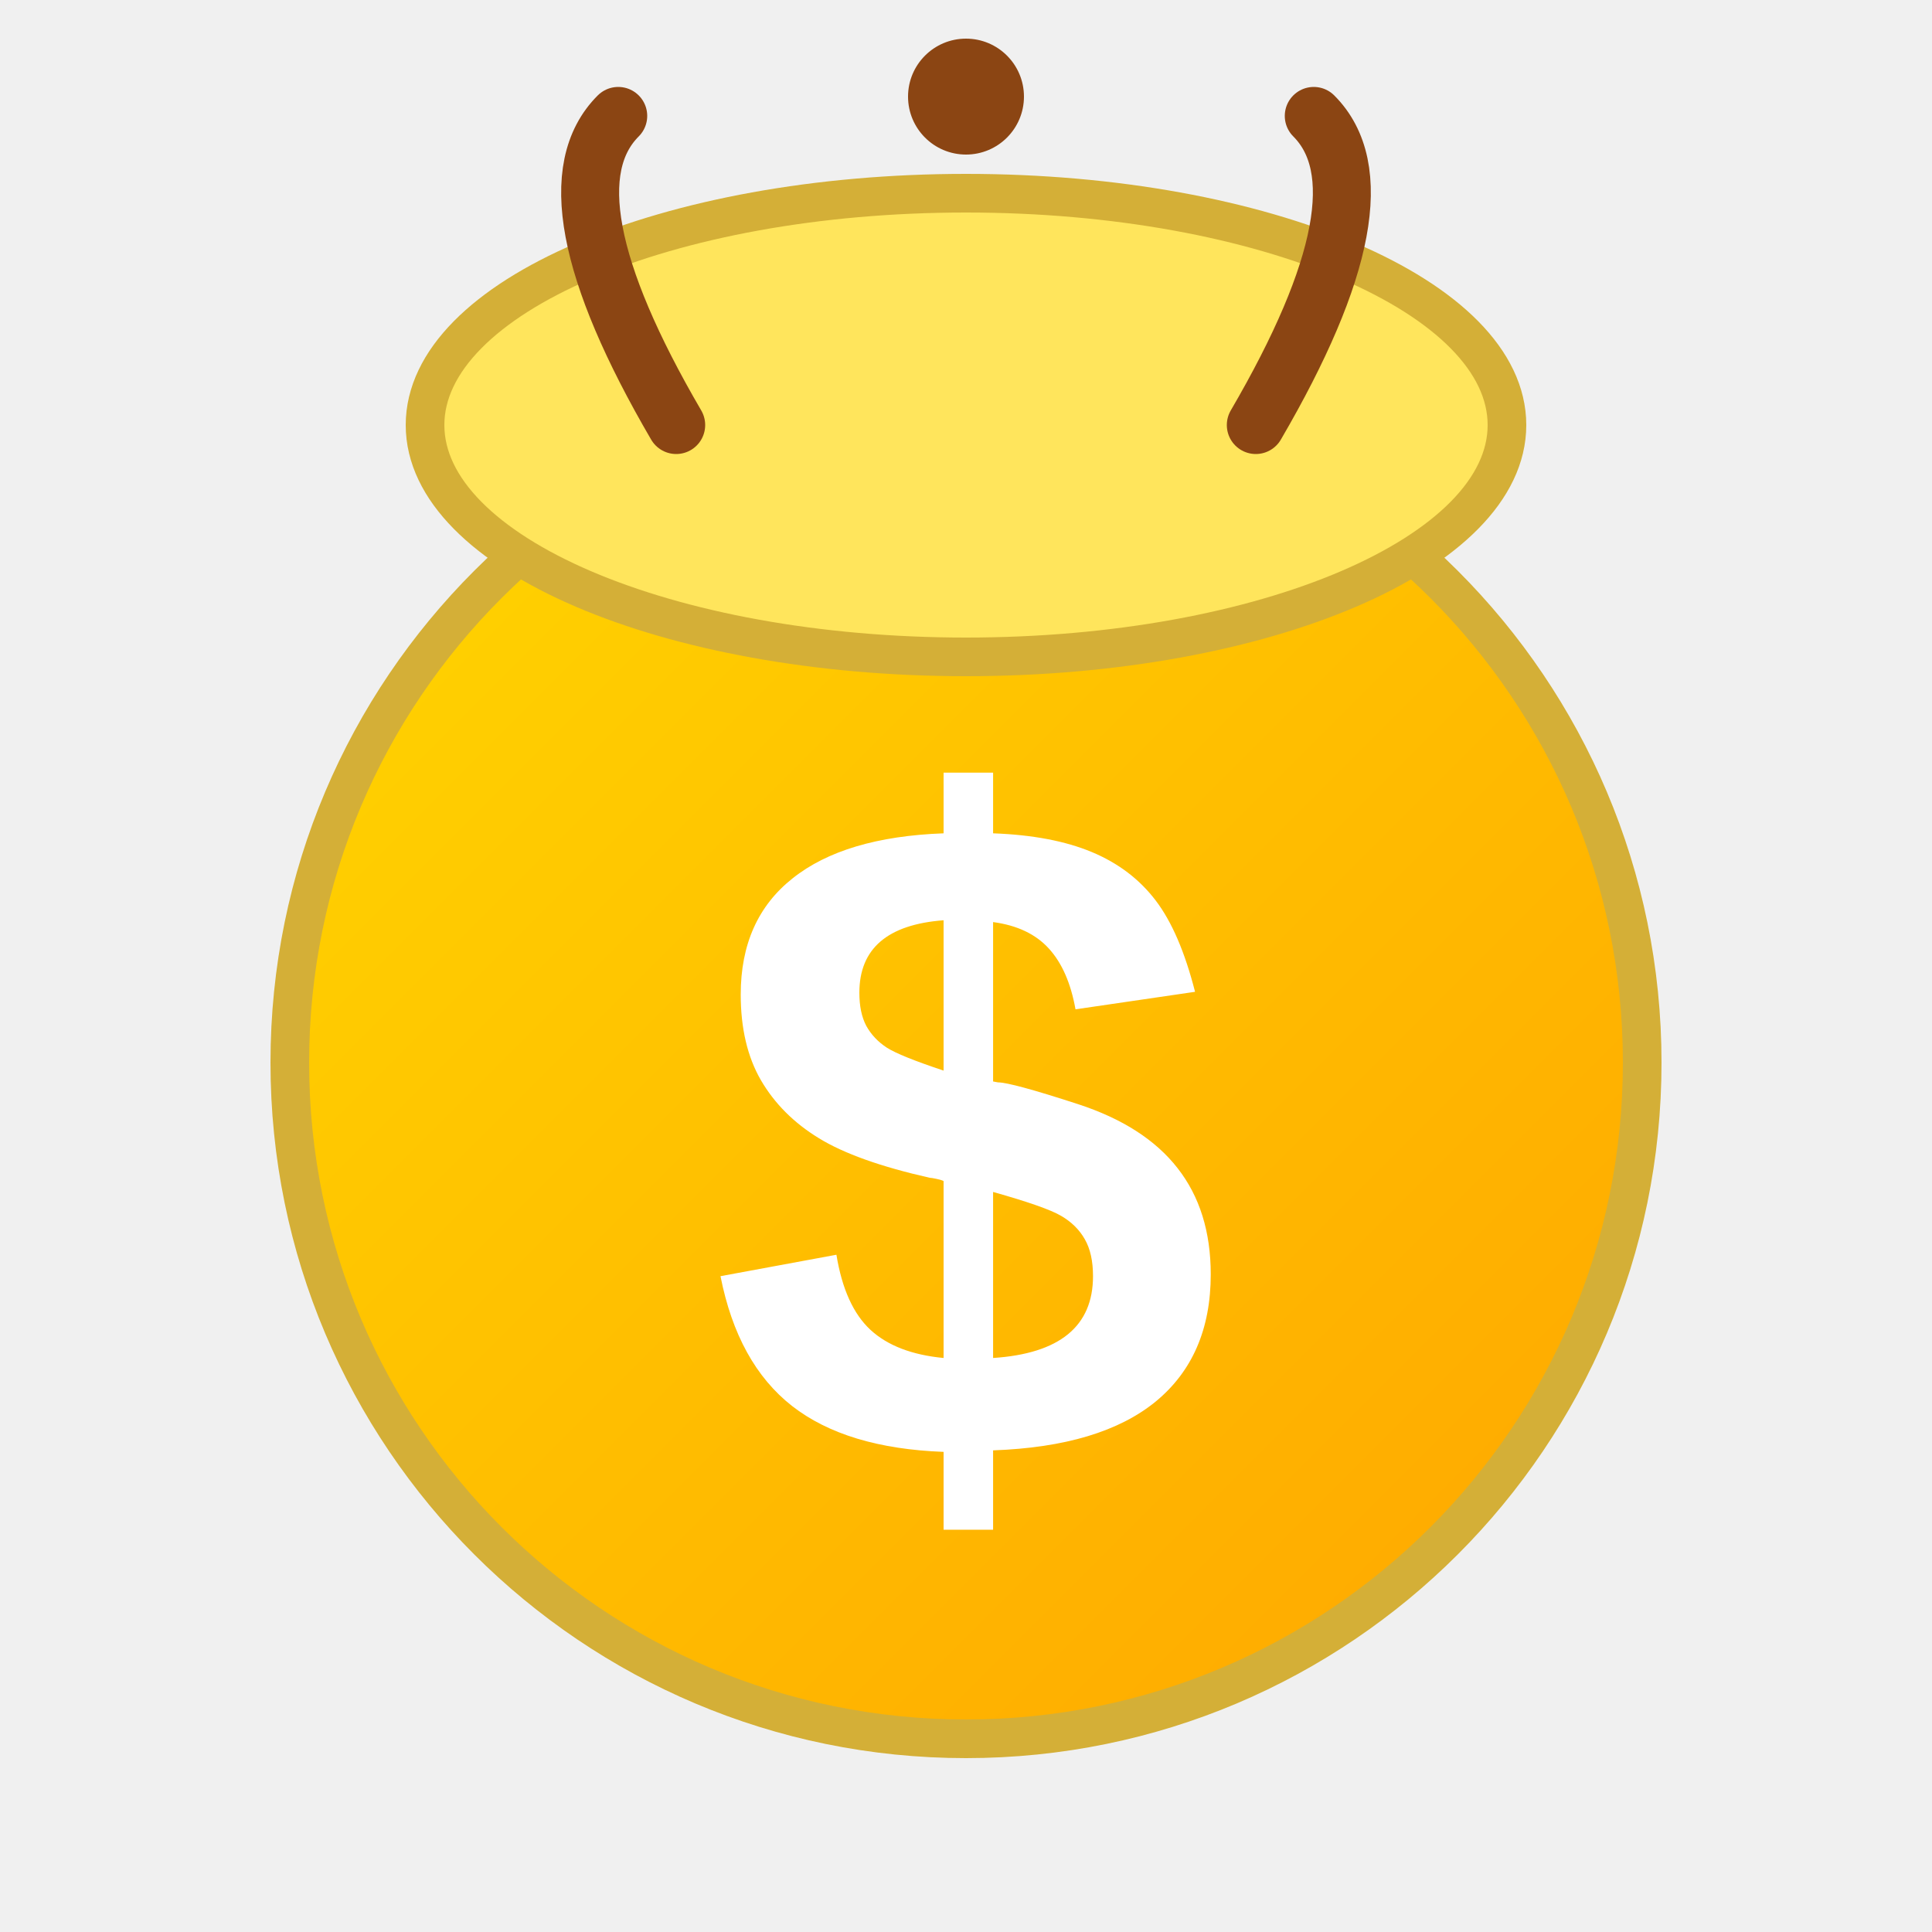
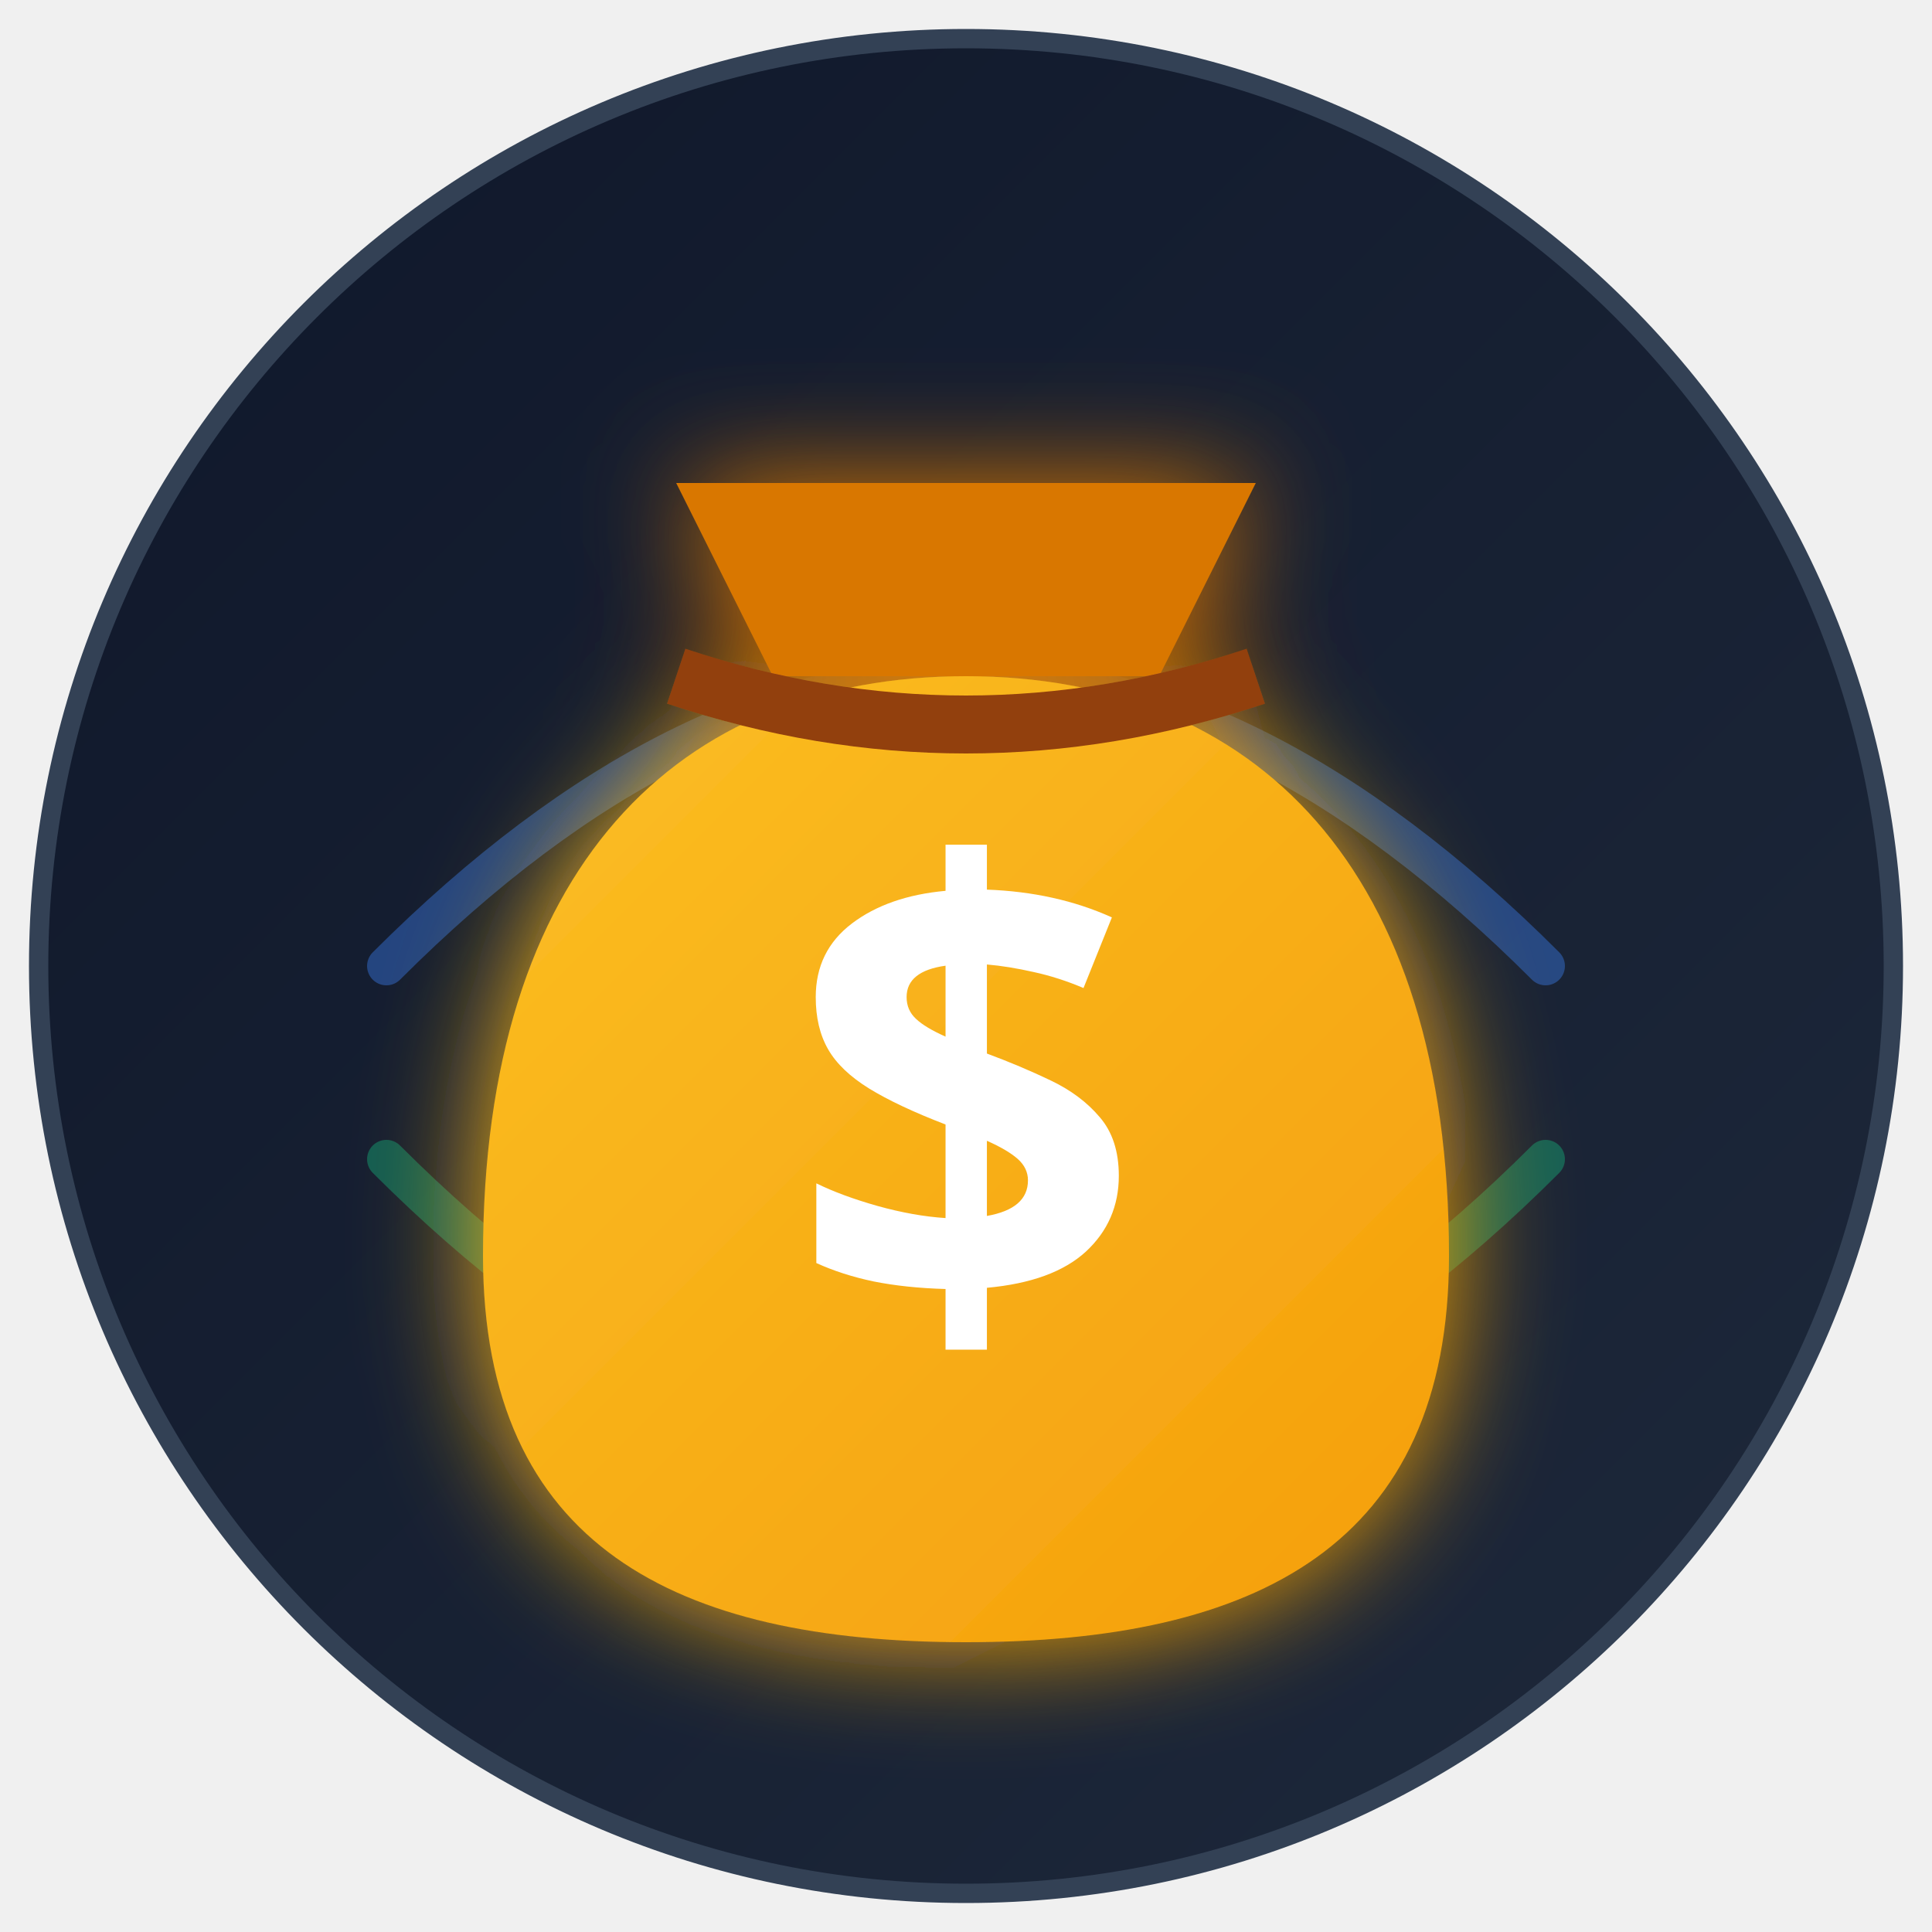
<svg xmlns="http://www.w3.org/2000/svg" viewBox="0 0 100 100" fill="none">
  <defs>
-     <linearGradient id="bagGradient" x1="0%" y1="0%" x2="100%" y2="100%">
-       <stop offset="0%" stop-color="#FFD700" />
-       <stop offset="100%" stop-color="#FFA500" />
+     <linearGradient id="bgGradient" x1="0%" y1="0%" x2="100%" y2="100%">
+       <stop offset="0%" stop-color="#0f172a" />
+       <stop offset="100%" stop-color="#1e293b" />
    </linearGradient>
+     <linearGradient id="coinGradient" x1="0%" y1="0%" x2="100%" y2="100%">
+       <stop offset="0%" stop-color="#fbbf24" />
+       <stop offset="100%" stop-color="#f59e0b" />
+     </linearGradient>
+     <filter id="glow" x="-20%" y="-20%" width="140%" height="140%">
+       <feGaussianBlur stdDeviation="3" result="blur" />
+       <feComposite in="SourceGraphic" in2="blur" operator="over" />
+     </filter>
  </defs>
-   <circle cx="50" cy="55" r="35" fill="url(#bagGradient)" stroke="#D4AF37" stroke-width="2" />
-   <ellipse cx="50" cy="22" rx="28" ry="12" fill="#FFE55C" stroke="#D4AF37" stroke-width="2" />
-   <path d="M 35 22 Q 28 10 32 6" stroke="#8B4513" stroke-width="3" fill="none" stroke-linecap="round" />
-   <path d="M 65 22 Q 72 10 68 6" stroke="#8B4513" stroke-width="3" fill="none" stroke-linecap="round" />
-   <circle cx="50" cy="5" r="3" fill="#8B4513" />
-   <text x="50" y="62" font-size="48" font-weight="bold" fill="#FFFFFF" text-anchor="middle" dominant-baseline="middle" font-family="Arial, sans-serif">$</text>
+   <circle cx="50" cy="50" r="48" fill="url(#bgGradient)" stroke="#334155" stroke-width="1" />
+   <path d="M 20 50 Q 50 20 80 50" stroke="#3b82f6" stroke-width="2" stroke-linecap="round" opacity="0.4">
+     <animate attributeName="stroke-dasharray" values="0,100;100,0" dur="3s" repeatCount="indefinite" />
+   </path>
+   <path d="M 20 60 Q 50 90 80 60" stroke="#10b981" stroke-width="2" stroke-linecap="round" opacity="0.4">
+     <animate attributeName="stroke-dasharray" values="0,100;100,0" dur="2.5s" repeatCount="indefinite" />
+   </path>
+   <g filter="url(#glow)">
+     <path d="M 50 35 C 35 35 25 45 25 65 C 25 80 35 85 50 85 C 65 85 75 80 75 65 C 75 45 65 35 50 35 Z" fill="url(#coinGradient)" />
+     <path d="M 40 35 L 60 35 L 65 25 L 35 25 Z" fill="#d97706" />
+     <path d="M 35 35 Q 50 40 65 35" stroke="#92400e" stroke-width="3" fill="none" />
+     <text x="50" y="68" font-size="32" font-weight="900" fill="#ffffff" text-anchor="middle" font-family="system-ui, sans-serif" style="text-shadow: 0 2px 4px rgba(0,0,0,0.3)">$</text>
+   </g>
</svg>
